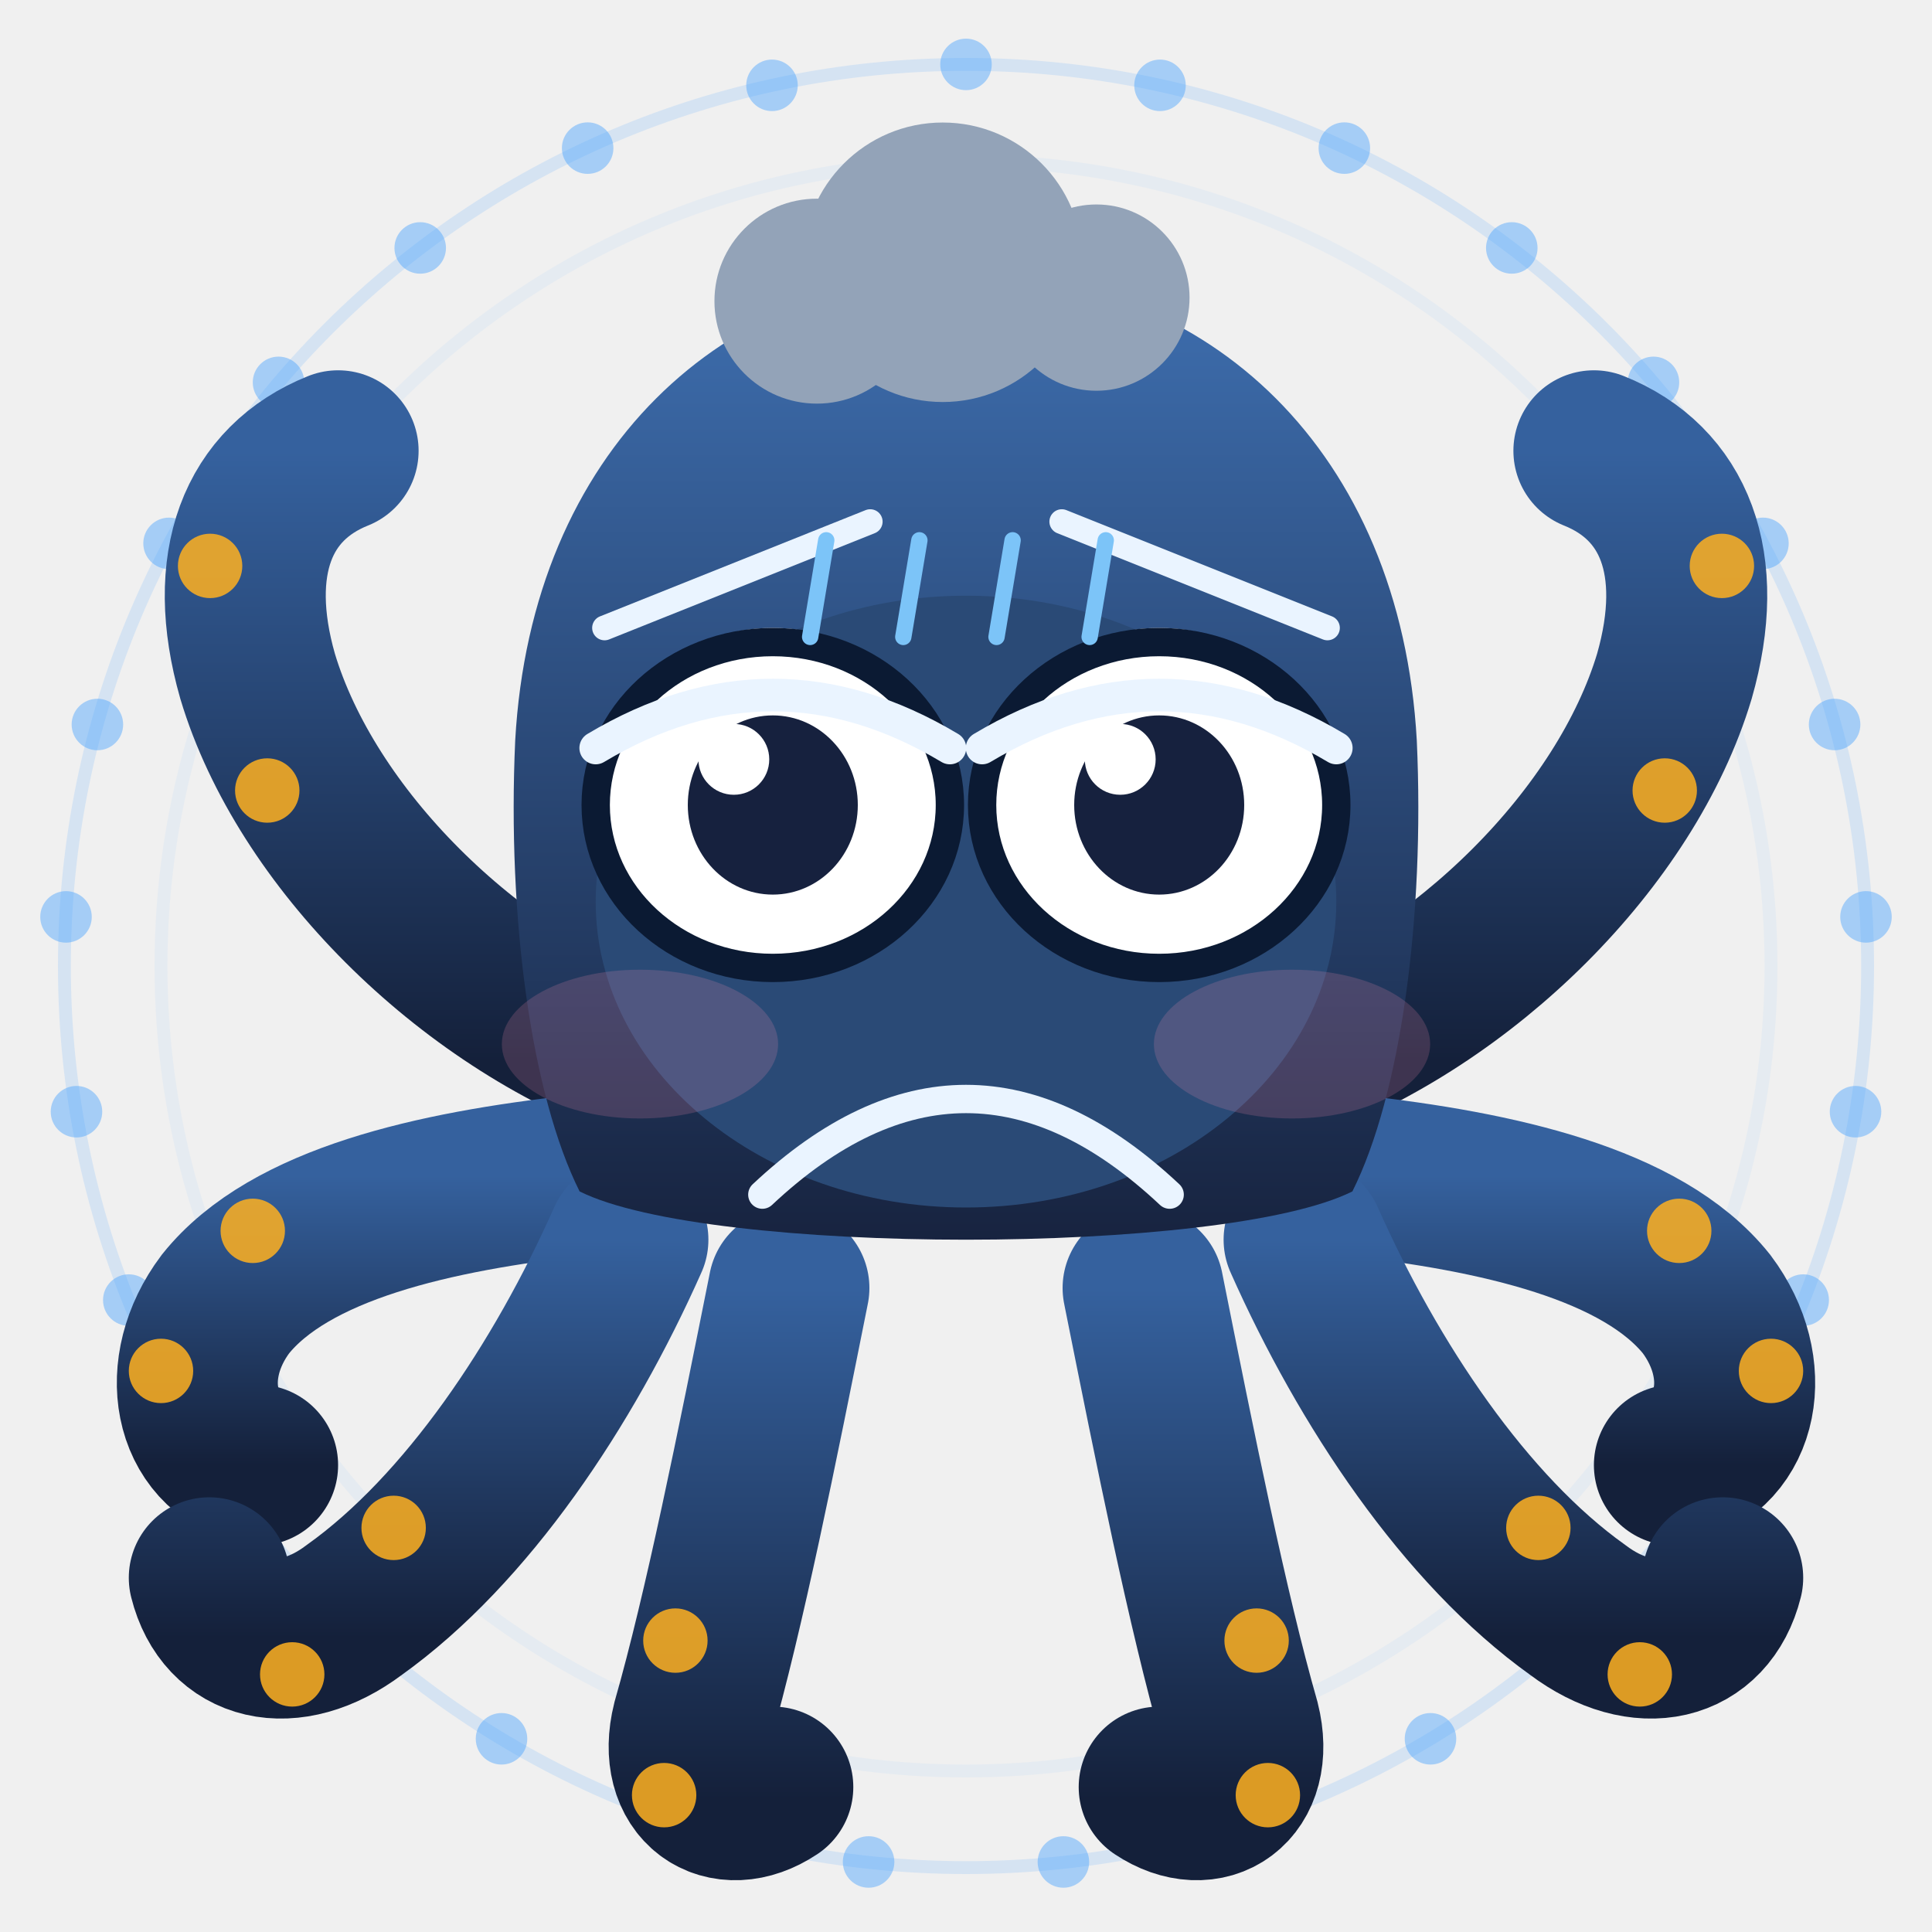
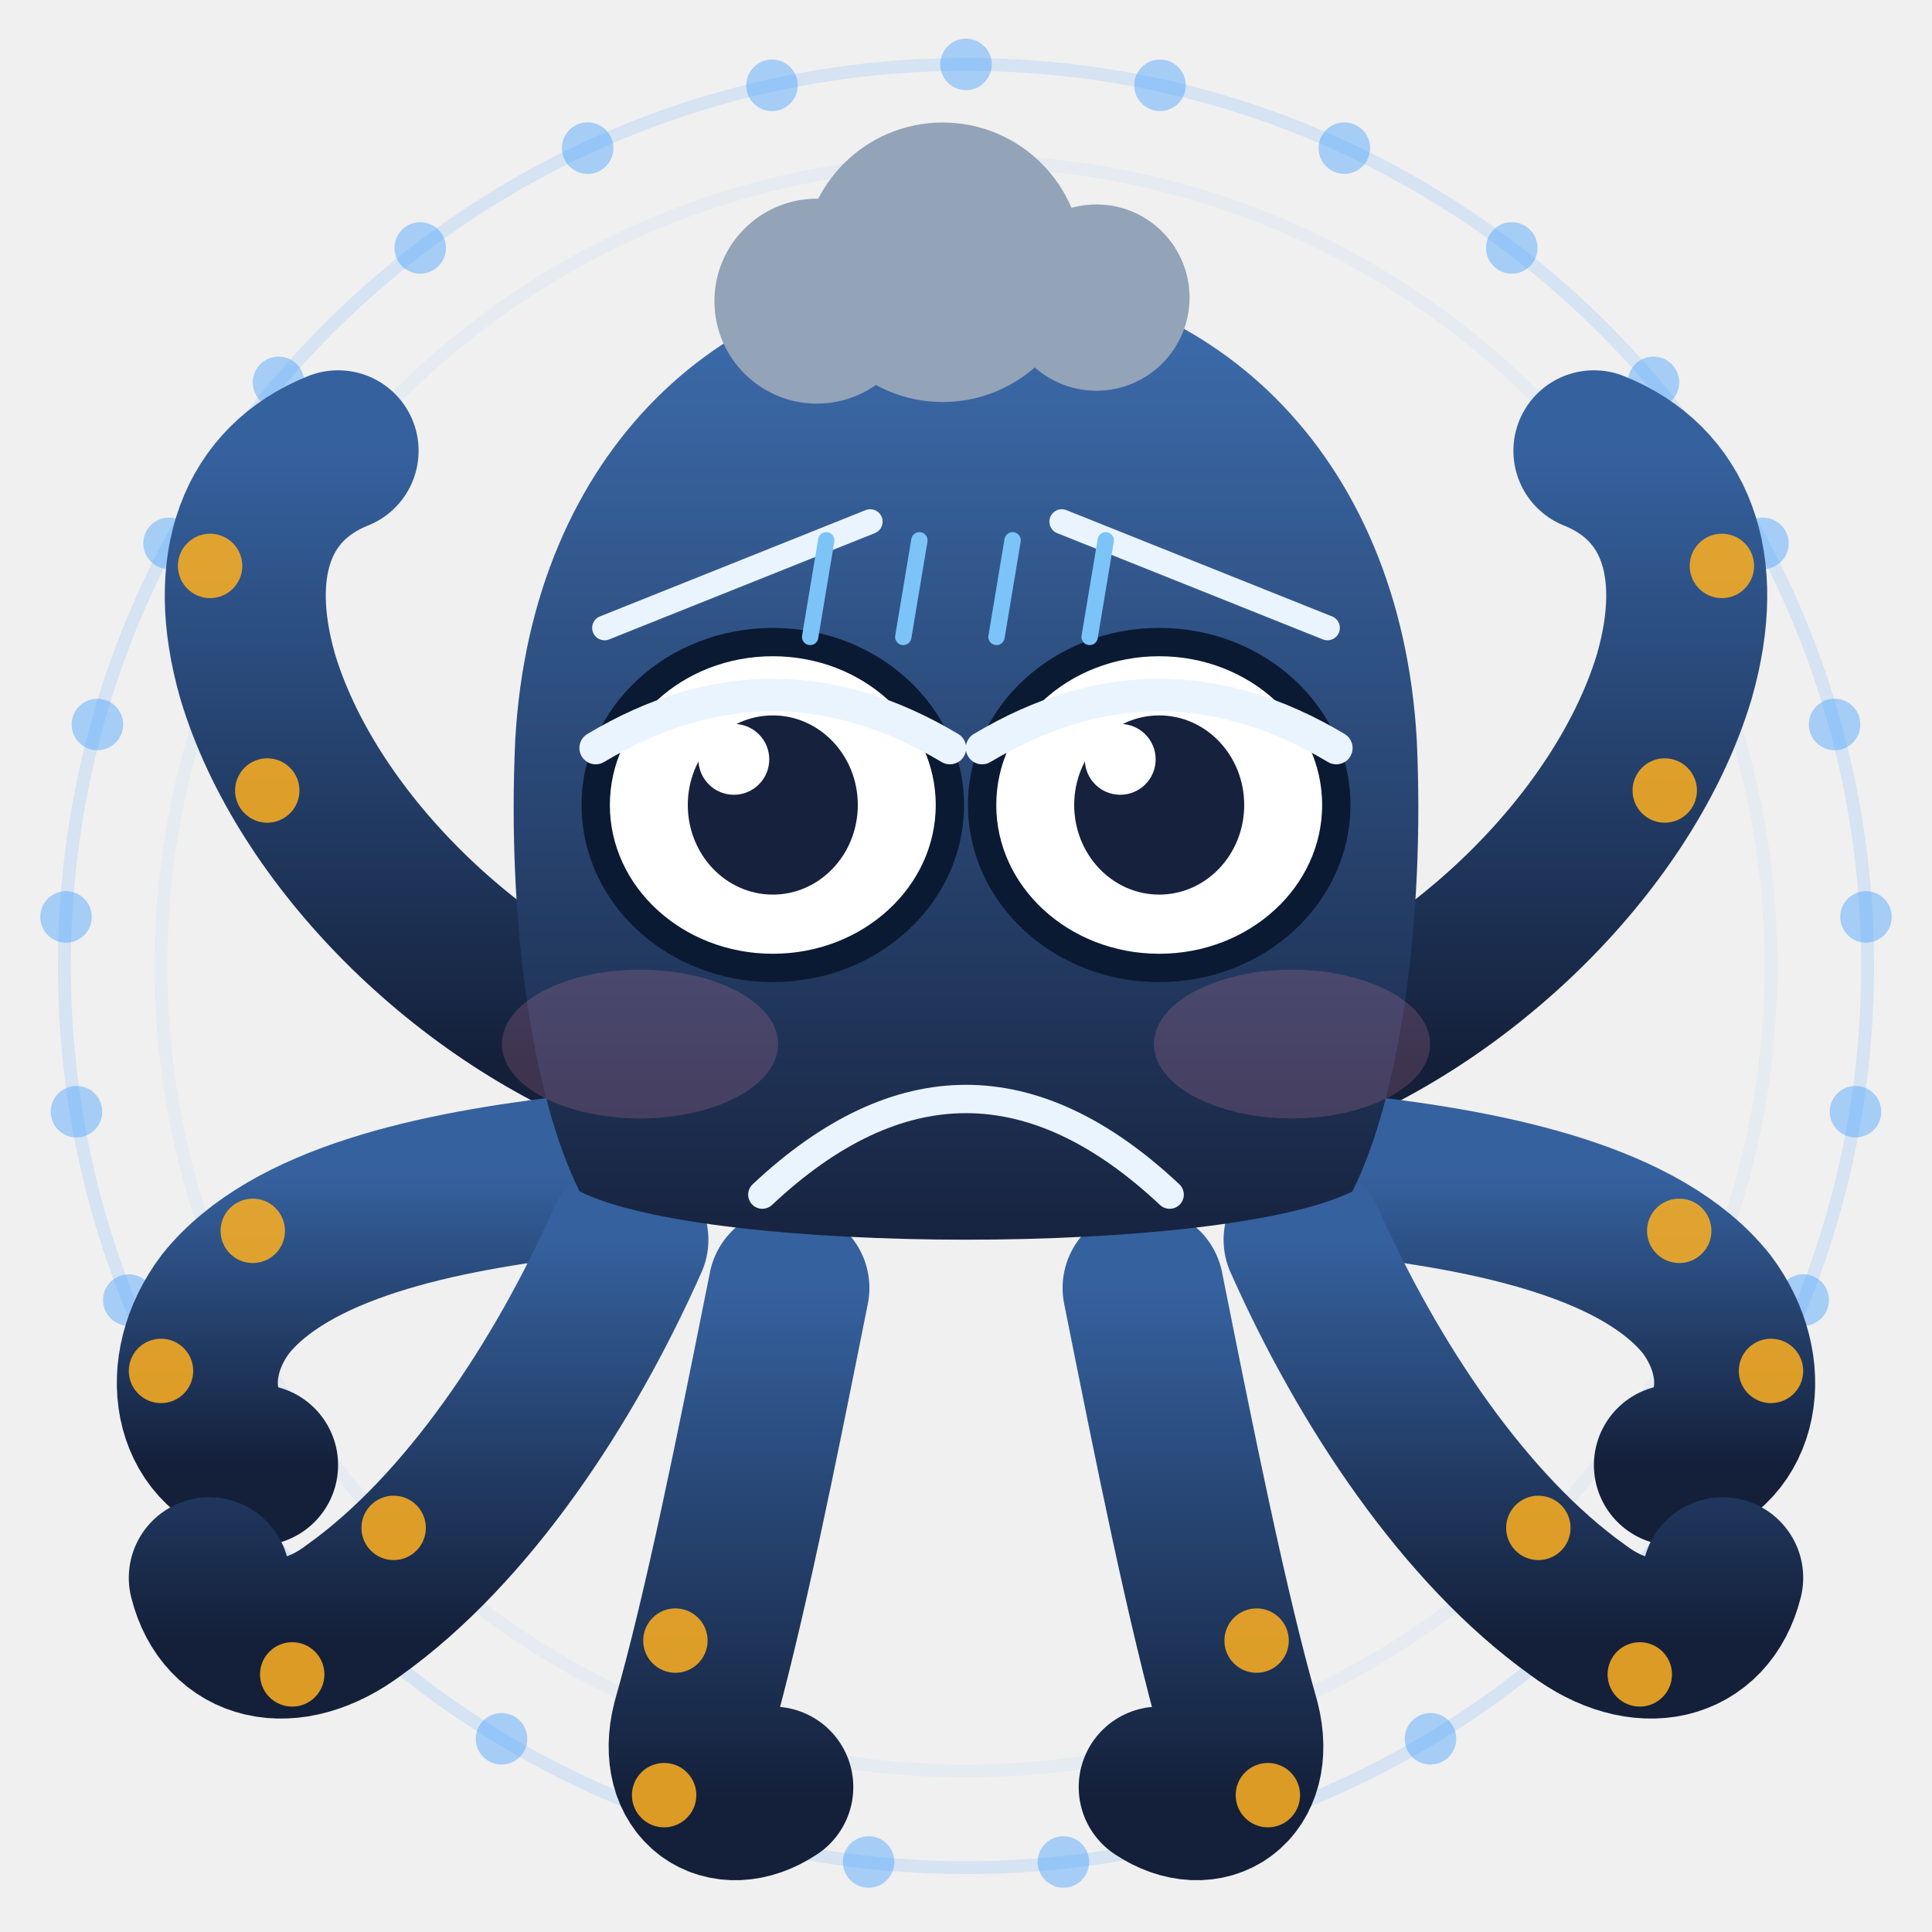
<svg xmlns="http://www.w3.org/2000/svg" viewBox="0 0 240 240" width="240" height="240" role="img" aria-label="阿章 · 沮丧 Depressed">
  <style>
.ex-motion { animation: ex-slump 4.2s ease-in-out infinite; transform-box: fill-box; transform-origin: 50% 50%; }
.ex-anim-tear { animation: ex-tear 1.8s ease-in infinite; transform-box: fill-box; transform-origin: center; }
.ex-anim-sweat { animation: ex-tear 1.5s ease-in infinite; transform-box: fill-box; transform-origin: center; }
.ex-anim-heart { animation: ex-heart 2.2s ease-out infinite; transform-box: fill-box; transform-origin: center; }
.ex-anim-spark { animation: ex-spark 1.9s ease-in-out infinite; transform-box: fill-box; transform-origin: center; }
.ex-anim-rain { animation: ex-rain 1.4s linear infinite; transform-box: fill-box; transform-origin: center; }
.ex-anim-confetti { animation: ex-confetti 2.4s linear infinite; transform-box: fill-box; transform-origin: center; }
.ex-anim-pulse { animation: ex-pulse 1.6s ease-in-out infinite; transform-box: fill-box; transform-origin: center; }
.ex-anim-knock { animation: ex-knock 0.55s ease-in-out infinite; transform-box: fill-box; transform-origin: center; }
.ex-anim-knockline { animation: ex-knockline 0.55s ease-out infinite; transform-box: fill-box; transform-origin: center; }
.ex-anim-palm { animation: ex-palm 0.9s ease-in-out infinite; transform-box: fill-box; transform-origin: center; }
.ex-anim-steam { animation: ex-steam 1.8s ease-out infinite; transform-box: fill-box; transform-origin: center; }
.ex-anim-shock { animation: ex-shock 0.5s ease-in-out infinite; transform-box: fill-box; transform-origin: center; }
.ex-anim-please { animation: ex-please 1.4s ease-in-out infinite; transform-box: fill-box; transform-origin: center; }
.ex-anim-drift { animation: ex-drift 4.5s ease-in-out infinite; transform-box: fill-box; transform-origin: center; }
@keyframes ex-slump { 0%,100% { transform: translateY(0); } 50% { transform: translateY(7.04px); } }
@keyframes ex-tear { 0% { transform: translateY(0); opacity: 0; } 18% { opacity: 1; } 100% { transform: translateY(24.2px); opacity: 0; } }
@keyframes ex-heart { 0% { transform: translateY(0) scale(.65); opacity: 0; } 20% { opacity: 1; } 100% { transform: translateY(-39.6px) scale(1.15); opacity: 0; } }
@keyframes ex-spark { 0%,100% { transform: scale(.6) rotate(0deg); opacity: .3; } 50% { transform: scale(1.15) rotate(25deg); opacity: 1; } }
@keyframes ex-rain { 0% { transform: translateY(0); opacity: 0; } 20% { opacity: 1; } 100% { transform: translateY(26.4px); opacity: 0; } }
@keyframes ex-confetti { 0% { transform: translateY(-7.7px) rotate(0deg); opacity: 1; } 100% { transform: translateY(35.2px) rotate(200deg); opacity: 0; } }
@keyframes ex-pulse { 0%,100% { transform: scale(1); opacity: .35; } 50% { transform: scale(1.18); opacity: .7; } }
@keyframes ex-knock { 0%,100% { transform: translateX(9.9px); } 35% { transform: translateX(0); } }
@keyframes ex-knockline { 0%,100% { transform: scaleX(.6); opacity: .35; } 35% { transform: scaleX(1); opacity: 1; } }
@keyframes ex-palm { 0%,100% { transform: translateY(0) rotate(0deg); } 50% { transform: translateY(-2.64px) rotate(-4deg); } }
@keyframes ex-steam { 0% { transform: translateY(0); opacity: .7; } 100% { transform: translateY(-19.8px); opacity: 0; } }
@keyframes ex-shock { 0%,100% { transform: scaleX(.7); opacity: .4; } 50% { transform: scaleX(1.25); opacity: 1; } }
@keyframes ex-please { 0%,100% { transform: translateY(0); } 50% { transform: translateY(-3.96px); } }
@keyframes ex-drift { 0%,100% { transform: translateY(0); } 50% { transform: translateY(-4.4px); } }
@media (prefers-reduced-motion: reduce) {
  .ex-motion, [class*="ex-anim-"] { animation: none !important; }
}
</style>
  <g class="ex-motion ex-depressed">
    <g class="ex-base">
      <defs>
        <linearGradient id="petBody" x1="0" y1="0" x2="0" y2="1">
          <stop offset="0" stop-color="#3E6FB0" />
          <stop offset="1" stop-color="#17233F" />
        </linearGradient>
        <linearGradient id="petArm" x1="0" y1="0" x2="0" y2="1">
          <stop offset="0" stop-color="#35619E" />
          <stop offset="1" stop-color="#14203A" />
        </linearGradient>
      </defs>
      <g fill="none" stroke="#409EFF">
        <circle cx="120" cy="120" r="112" stroke-opacity="0.15" stroke-width="1.6" />
        <circle cx="120" cy="120" r="100" stroke-opacity="0.06" stroke-width="1.6" />
      </g>
      <g fill="#409EFF" fill-opacity="0.42">
        <circle cx="120.0" cy="8.0" r="3.2" />
        <circle cx="144.1" cy="10.6" r="3.2" />
        <circle cx="167.0" cy="18.4" r="3.2" />
        <circle cx="187.8" cy="30.8" r="3.2" />
        <circle cx="205.4" cy="47.5" r="3.2" />
        <circle cx="219.0" cy="67.5" r="3.2" />
        <circle cx="227.9" cy="90.0" r="3.2" />
        <circle cx="231.8" cy="113.9" r="3.2" />
        <circle cx="230.5" cy="138.1" r="3.2" />
        <circle cx="224.0" cy="161.5" r="3.2" />
        <circle cx="212.7" cy="182.9" r="3.2" />
        <circle cx="197.0" cy="201.3" r="3.2" />
        <circle cx="177.7" cy="216.0" r="3.2" />
        <circle cx="155.8" cy="226.1" r="3.2" />
        <circle cx="132.1" cy="231.3" r="3.2" />
        <circle cx="107.9" cy="231.3" r="3.2" />
        <circle cx="84.2" cy="226.1" r="3.2" />
        <circle cx="62.3" cy="216.0" r="3.2" />
        <circle cx="43.0" cy="201.3" r="3.2" />
        <circle cx="27.3" cy="182.9" r="3.2" />
        <circle cx="16.0" cy="161.5" r="3.2" />
        <circle cx="9.5" cy="138.1" r="3.2" />
        <circle cx="8.2" cy="113.9" r="3.2" />
        <circle cx="12.1" cy="90.0" r="3.2" />
        <circle cx="21.0" cy="67.5" r="3.2" />
        <circle cx="34.6" cy="47.5" r="3.2" />
        <circle cx="52.2" cy="30.8" r="3.2" />
        <circle cx="73.0" cy="18.4" r="3.2" />
        <circle cx="95.9" cy="10.6" r="3.2" />
      </g>
      <g id="azArms">
        <g fill="none" stroke="url(#petArm)" stroke-width="20" stroke-linecap="round">
          <path d="M80 132 C58 124 38 104 32 84 C28 70 32 60 42 56" />
          <path d="M72 146 C54 148 36 152 28 162 C22 170 24 180 32 182" />
          <path d="M78 154 C70 172 58 190 44 200 C36 206 28 204 26 196" />
          <path d="M98 160 C94 180 90 200 86 214 C84 222 90 226 96 222" />
        </g>
        <g fill="#FFB020" fill-opacity="0.85">
          <circle cx="33.2" cy="98.2" r="4" />
          <circle cx="26.1" cy="70.3" r="4" />
          <circle cx="31.4" cy="152.9" r="4" />
          <circle cx="20.0" cy="170.3" r="4" />
          <circle cx="48.9" cy="189.8" r="4" />
          <circle cx="36.3" cy="208.0" r="4" />
          <circle cx="83.9" cy="203.8" r="4" />
          <circle cx="82.5" cy="223.0" r="4" />
        </g>
      </g>
      <use href="#azArms" transform="translate(240,0) scale(-1,1)" />
      <path d="M120 34 C150 34 174 56 176 92 C177 114 174 136 168 148 C152 156 88 156 72 148 C66 136 63 114 64 92 C66 56 90 34 120 34 Z" fill="url(#petBody)" />
-       <path d="M112 131 Q120 139 128 131" fill="none" stroke="#16213E" stroke-width="3.4" stroke-linecap="round" opacity="0.7" />
-       <g>
-         <circle cx="96" cy="100" r="22" fill="#FFFFFF" />
-         <circle cx="144" cy="100" r="22" fill="#FFFFFF" />
-         <circle cx="96" cy="100" r="13" fill="#409EFF" />
-         <circle cx="144" cy="100" r="13" fill="#409EFF" />
-         <circle cx="96" cy="100" r="7" fill="#16213E" />
-         <circle cx="144" cy="100" r="7" fill="#16213E" />
-         <circle cx="89.5" cy="93.5" r="4.2" fill="#FFFFFF" />
-         <circle cx="137.5" cy="93.5" r="4.2" fill="#FFFFFF" />
-       </g>
-       <ellipse cx="96" cy="100" rx="23" ry="0" fill="#294673">
-     
-   </ellipse>
-       <ellipse cx="144" cy="100" rx="23" ry="0" fill="#294673">
-     
-   </ellipse>
    </g>
    <g class="ex-face">
-       <ellipse cx="120" cy="112" rx="46" ry="38" fill="#2A4A76" />
      <path d="M 75.1,78 L 108.1,64.8" stroke="#EAF4FF" stroke-width="3.08" stroke-linecap="round" />
      <path d="M 164.9,78 L 131.9,64.8" stroke="#EAF4FF" stroke-width="3.08" stroke-linecap="round" />
      <ellipse cx="96" cy="100" rx="22" ry="20.24" fill="#FFFFFF" stroke="#0B1A33" stroke-width="3.52" />
      <ellipse cx="96" cy="100" rx="10.56" ry="11.13" fill="#16213E" />
      <circle cx="91.16" cy="94.33" r="4.4" fill="#FFFFFF" />
      <path d="M 74,92.92 Q 96,79.76 118,92.92" fill="none" stroke="#EAF4FF" stroke-width="4.05" stroke-linecap="round" />
      <ellipse cx="144" cy="100" rx="22" ry="20.24" fill="#FFFFFF" stroke="#0B1A33" stroke-width="3.52" />
      <ellipse cx="144" cy="100" rx="10.56" ry="11.13" fill="#16213E" />
      <circle cx="139.16" cy="94.33" r="4.4" fill="#FFFFFF" />
      <path d="M 122,92.92 Q 144,79.76 166,92.92" fill="none" stroke="#EAF4FF" stroke-width="4.05" stroke-linecap="round" />
      <path d="M 94.7,148.4 Q 120,124.64 145.3,148.4" fill="none" stroke="#EAF4FF" stroke-width="3.52" stroke-linecap="round" />
      <ellipse cx="79.5" cy="129.7" rx="17.16" ry="9.24" fill="#FF8FB3" opacity="0.18" />
      <ellipse cx="160.5" cy="129.7" rx="17.16" ry="9.24" fill="#FF8FB3" opacity="0.18" />
      <g class="ex-anim-drift">
        <circle cx="101.48" cy="37.41" r="12.73" fill="#93A3B8" />
        <circle cx="117.11" cy="32.58" r="17.36" fill="#93A3B8" />
        <circle cx="136.2" cy="36.97" r="11.57" fill="#93A3B8" />
        <rect x="93.96" y="35.22" width="52.07" height="9.23" rx="4.62" fill="#93A3B8" />
      </g>
      <g transform="translate(102.64 67.12)">
        <path class="ex-anim-rain" style="animation-delay:0.0s" d="M 0 0 L -2 12" stroke="#7CC4F8" stroke-width="2.03" stroke-linecap="round" />
      </g>
      <g transform="translate(114.21 67.12)">
        <path class="ex-anim-rain" style="animation-delay:0.22s" d="M 0 0 L -2 12" stroke="#7CC4F8" stroke-width="2.03" stroke-linecap="round" />
      </g>
      <g transform="translate(125.79 67.12)">
        <path class="ex-anim-rain" style="animation-delay:0.44s" d="M 0 0 L -2 12" stroke="#7CC4F8" stroke-width="2.03" stroke-linecap="round" />
      </g>
      <g transform="translate(137.36 67.12)">
        <path class="ex-anim-rain" style="animation-delay:0.66s" d="M 0 0 L -2 12" stroke="#7CC4F8" stroke-width="2.03" stroke-linecap="round" />
      </g>
    </g>
  </g>
</svg>
